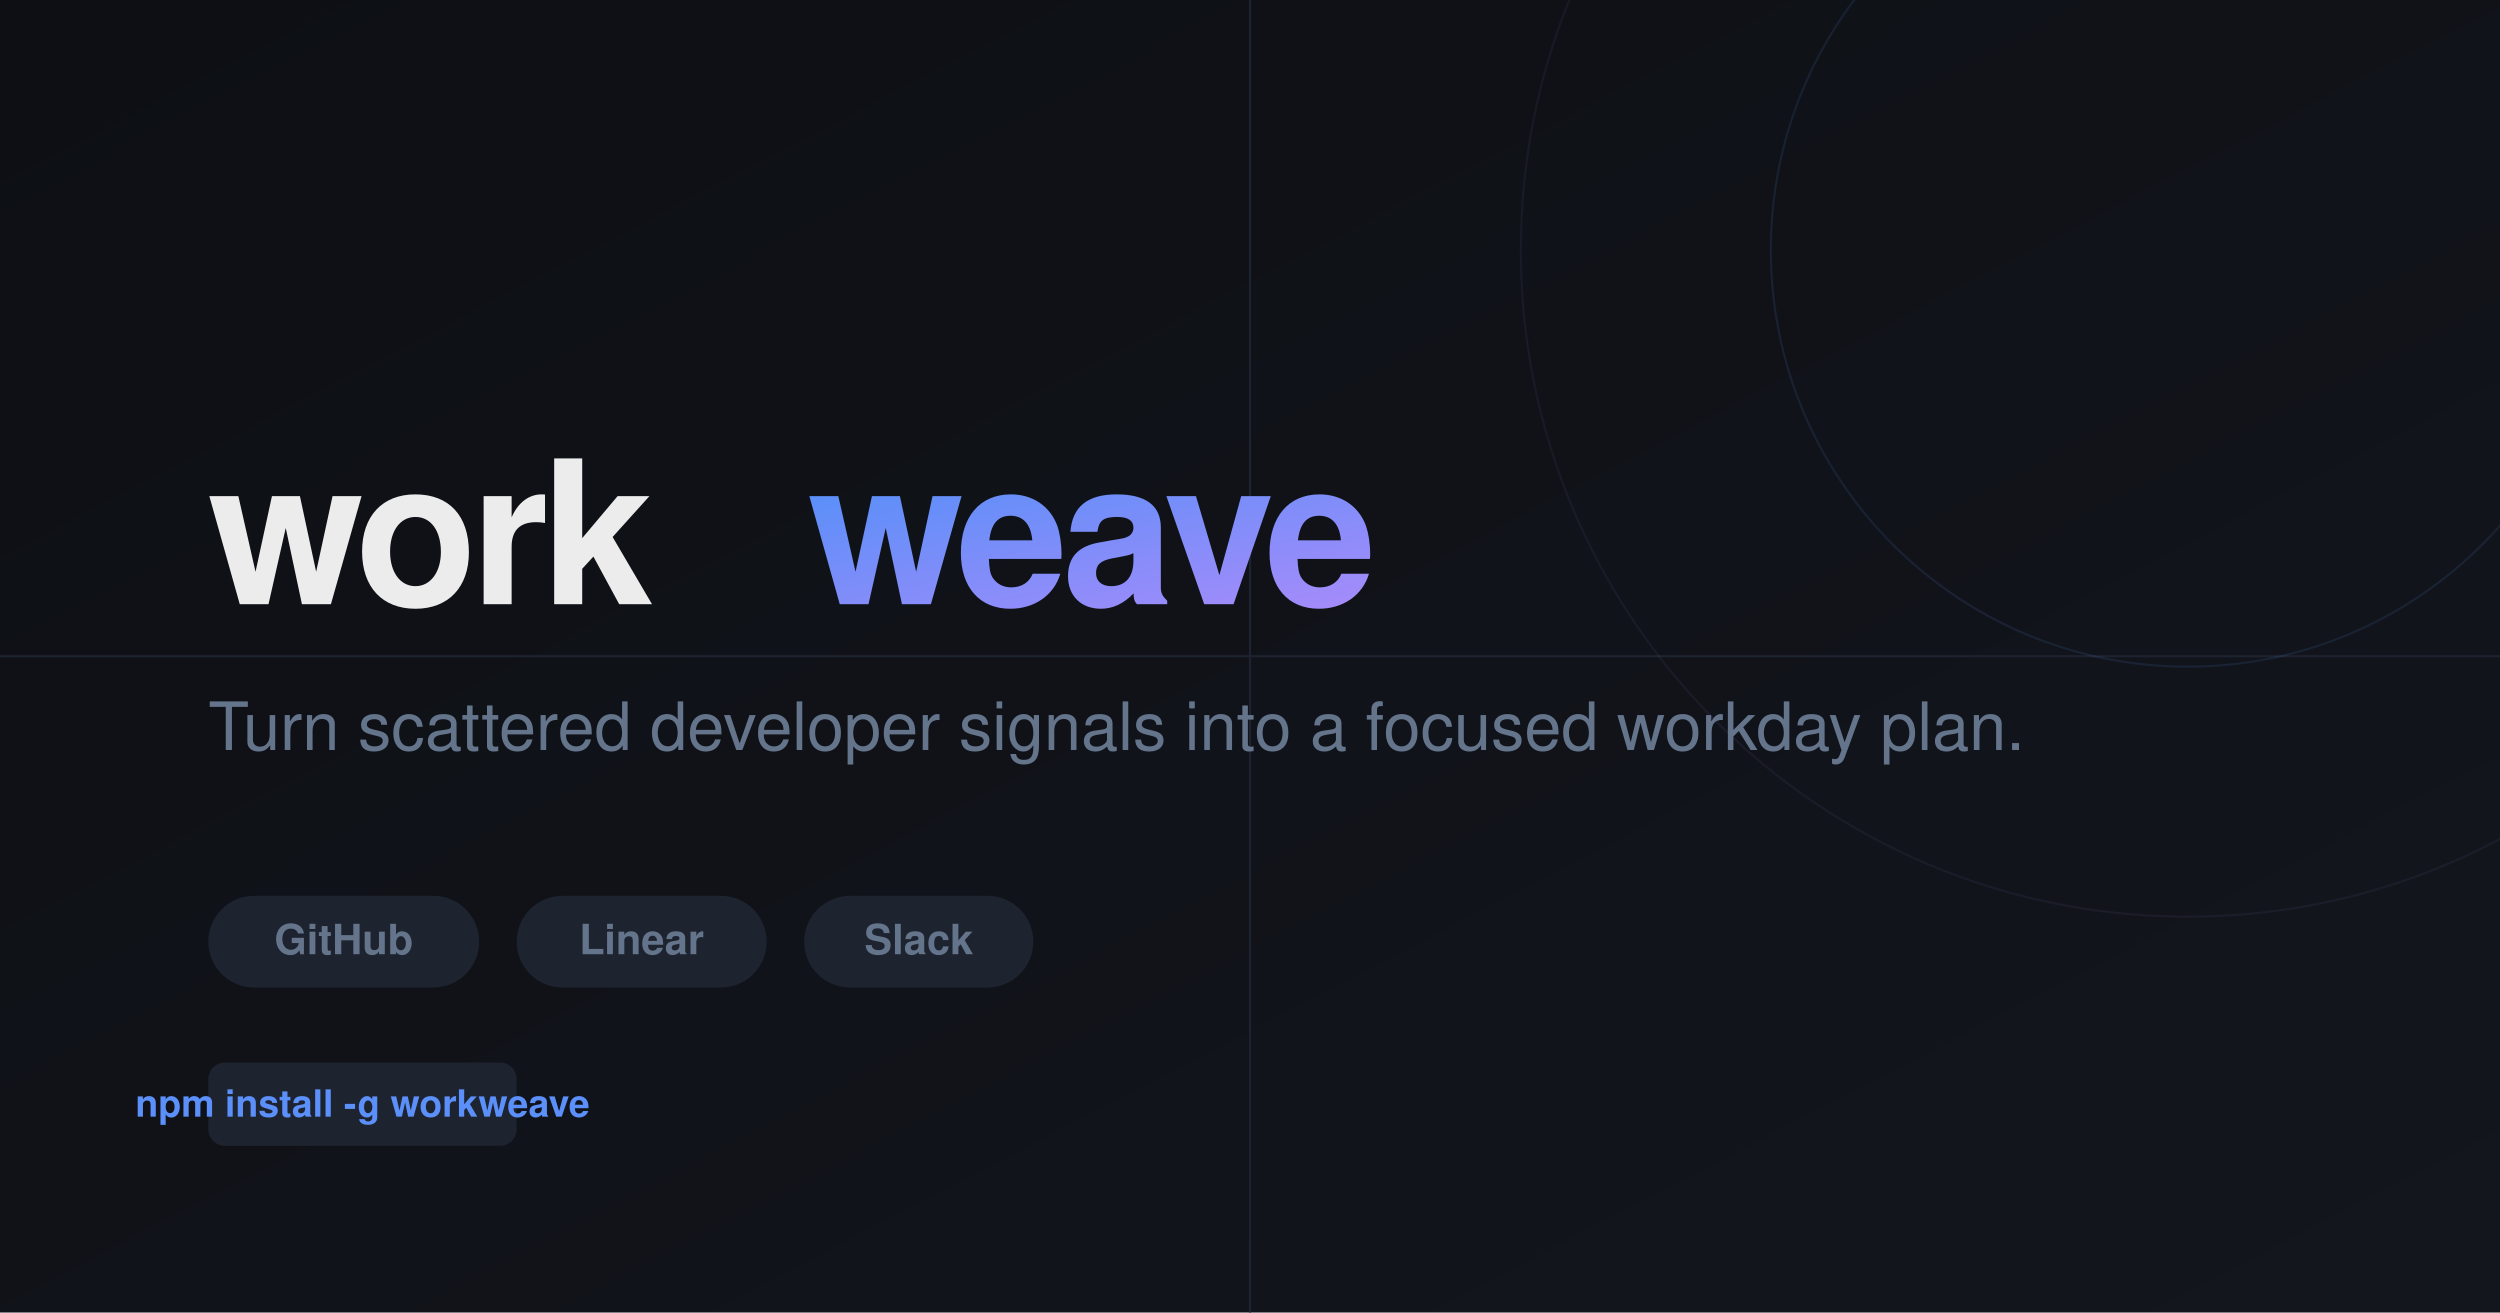
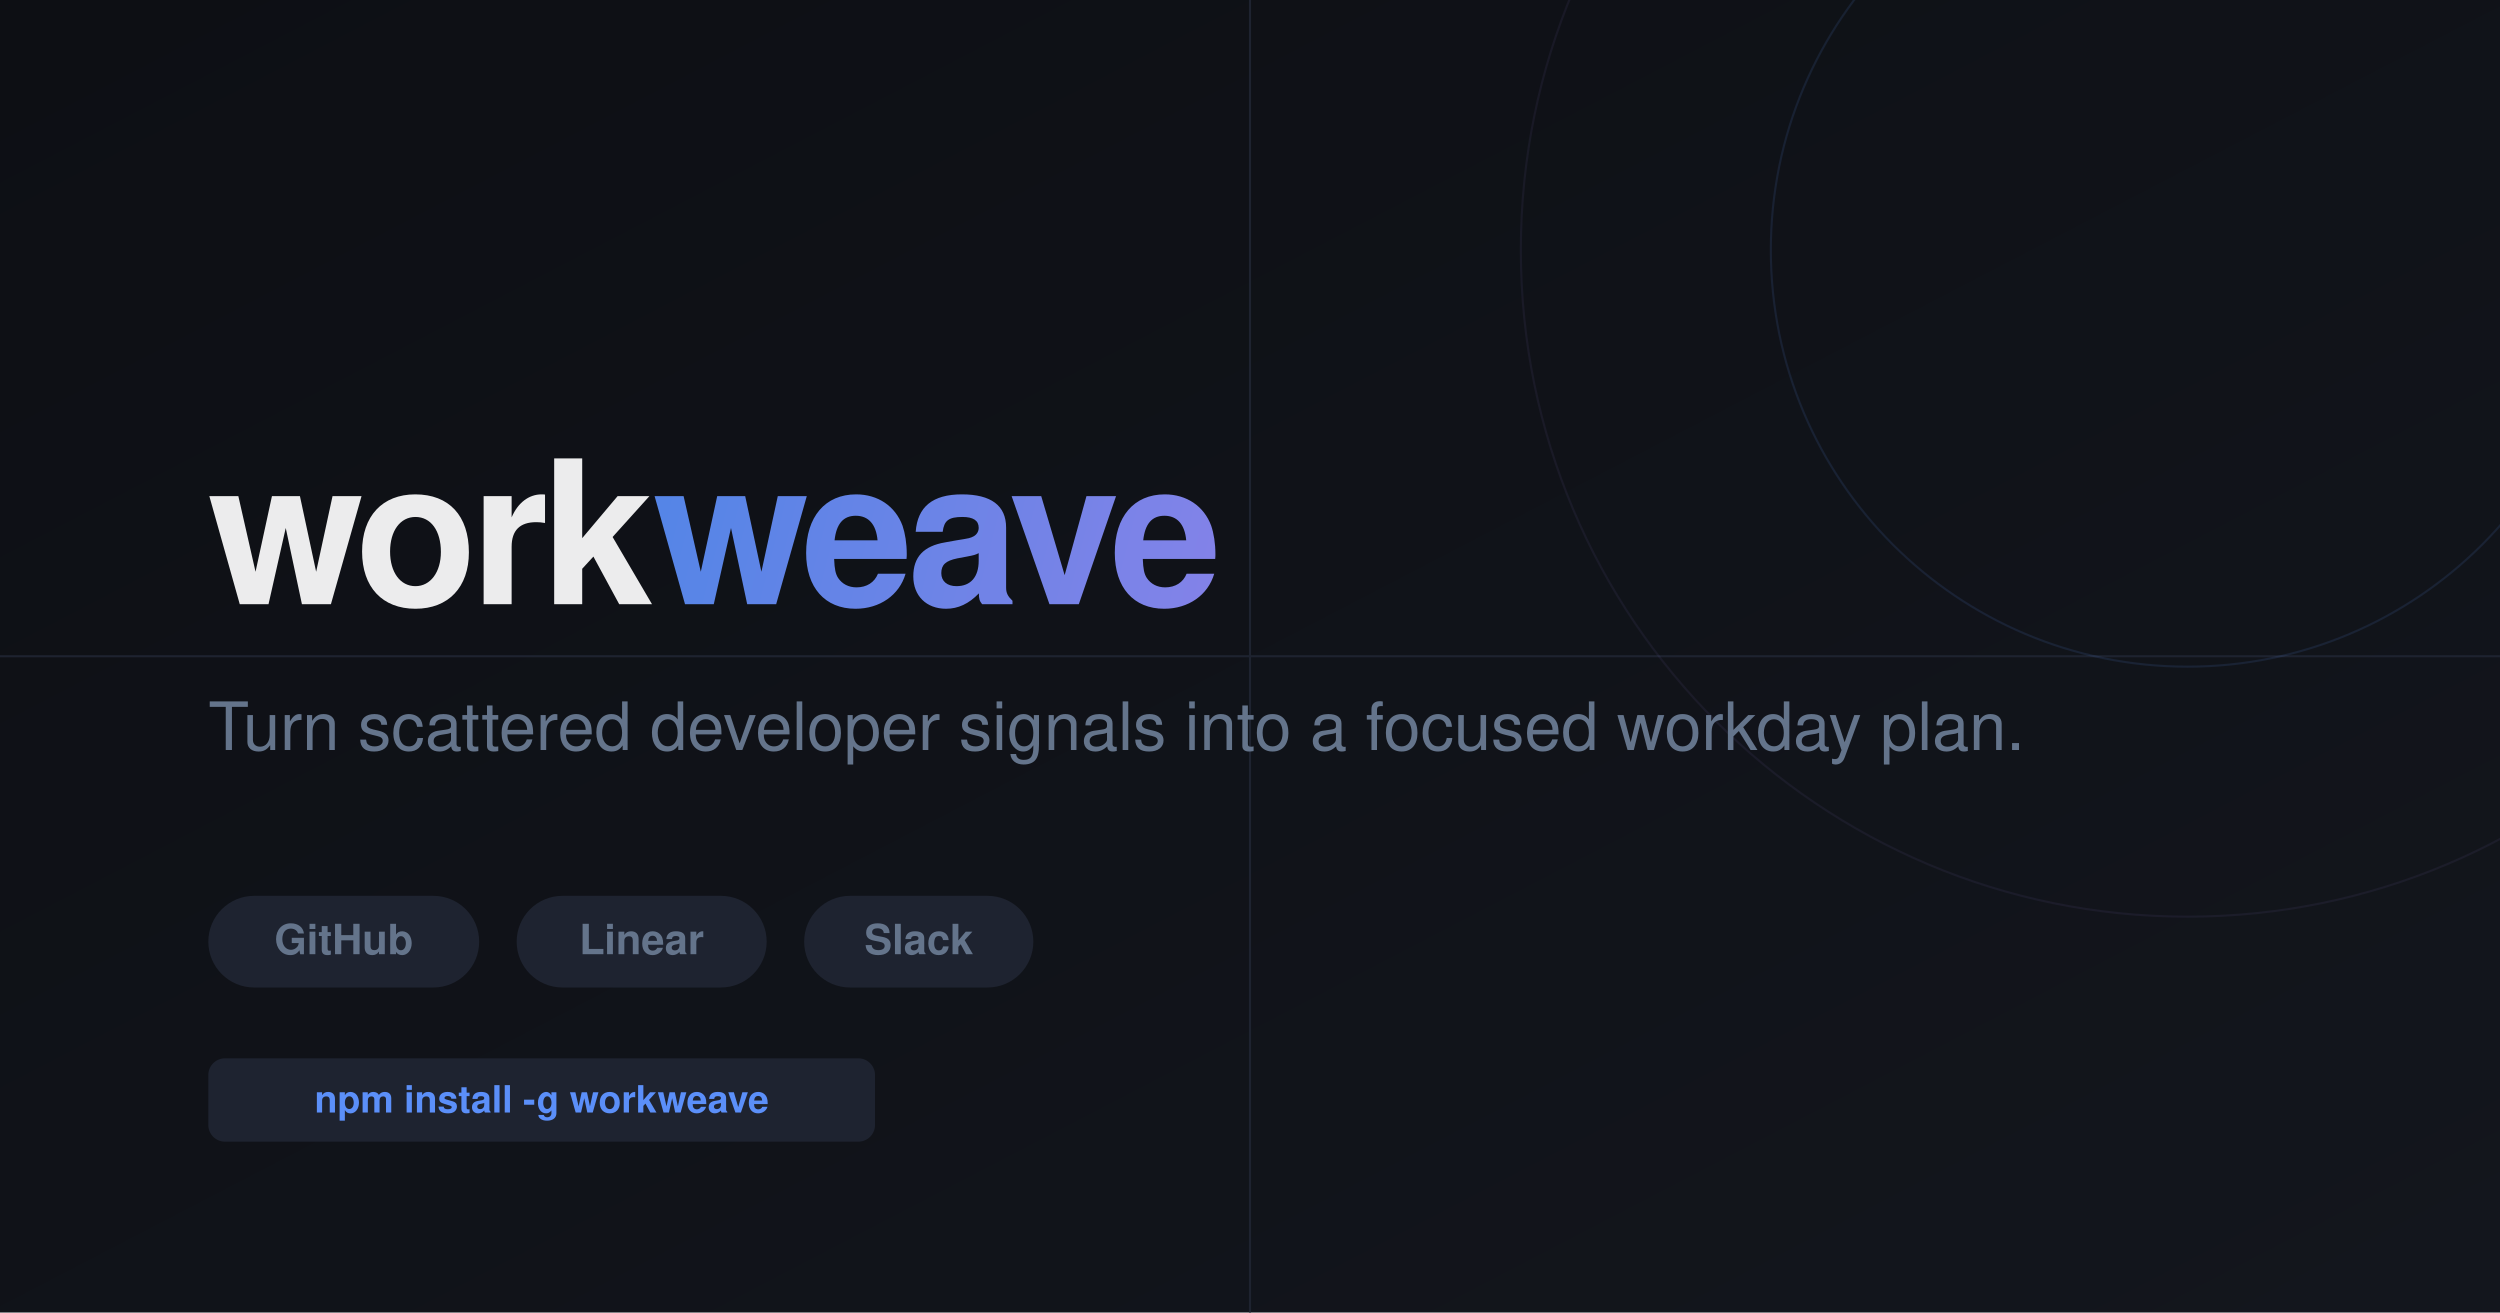
<svg xmlns="http://www.w3.org/2000/svg" width="1200" height="630" viewBox="0 0 1200 630">
  <defs>
-     <linearGradient id="grad" x1="0%" y1="0%" x2="100%" y2="100%">
+     <linearGradient id="grad" gradientUnits="userSpaceOnUse" x1="330" y1="200" x2="720" y2="300">
      <stop offset="0%" style="stop-color:#5b8ff9" />
      <stop offset="100%" style="stop-color:#a78bfa" />
    </linearGradient>
    <linearGradient id="bg" x1="0%" y1="0%" x2="100%" y2="100%">
      <stop offset="0%" style="stop-color:#0d0f14" />
      <stop offset="100%" style="stop-color:#13161d" />
    </linearGradient>
  </defs>
  <rect width="1200" height="630" fill="url(#bg)" />
  <line x1="0" y1="315" x2="1200" y2="315" stroke="#1e2330" stroke-width="1" />
  <line x1="600" y1="0" x2="600" y2="630" stroke="#1e2330" stroke-width="1" />
  <circle cx="1050" cy="120" r="200" fill="none" stroke="#5b8ff9" stroke-width="1" opacity="0.12" />
  <circle cx="1050" cy="120" r="320" fill="none" stroke="#a78bfa" stroke-width="1" opacity="0.07" />
-   <text x="100" y="290" font-family="-apple-system, BlinkMacSystemFont, 'Segoe UI', Helvetica, Arial, sans-serif" font-size="96" font-weight="800" letter-spacing="-3" fill="white" opacity="0.92">work</text>
-   <text x="388" y="290" font-family="-apple-system, BlinkMacSystemFont, 'Segoe UI', Helvetica, Arial, sans-serif" font-size="96" font-weight="800" letter-spacing="-3" fill="url(#grad)">weave</text>
-   <text x="100" y="360" font-family="-apple-system, BlinkMacSystemFont, 'Segoe UI', Helvetica, Arial, sans-serif" font-size="32" font-weight="400" fill="#64748b" letter-spacing="0">Turn scattered developer signals into a focused workday plan.</text>
+   <text x="100" y="290" font-family="-apple-system, BlinkMacSystemFont, 'Segoe UI', Helvetica, Arial, sans-serif" font-size="96" font-weight="800" letter-spacing="-3" fill="white" opacity="0.92">work<tspan fill="url(#grad)" opacity="1">weave</tspan>
+   </text>
+   <text x="100" y="360" font-family="-apple-system, BlinkMacSystemFont, 'Segoe UI', Helvetica, Arial, sans-serif" font-size="32" font-weight="400" fill="#64748b">Turn scattered developer signals into a focused workday plan.</text>
  <rect x="100" y="430" width="130" height="44" rx="22" fill="#1e2330" />
  <text x="165" y="458" font-family="-apple-system, BlinkMacSystemFont, 'Segoe UI', Helvetica, Arial, sans-serif" font-size="20" font-weight="600" fill="#64748b" text-anchor="middle">GitHub</text>
  <rect x="248" y="430" width="120" height="44" rx="22" fill="#1e2330" />
  <text x="308" y="458" font-family="-apple-system, BlinkMacSystemFont, 'Segoe UI', Helvetica, Arial, sans-serif" font-size="20" font-weight="600" fill="#64748b" text-anchor="middle">Linear</text>
  <rect x="386" y="430" width="110" height="44" rx="22" fill="#1e2330" />
  <text x="441" y="458" font-family="-apple-system, BlinkMacSystemFont, 'Segoe UI', Helvetica, Arial, sans-serif" font-size="20" font-weight="600" fill="#64748b" text-anchor="middle">Slack</text>
-   <rect x="100" y="510" width="148" height="40" rx="8" fill="#1e2330" />
-   <text x="174" y="536" font-family="-apple-system, BlinkMacSystemFont, 'Segoe UI', Helvetica, Arial, sans-serif" font-size="18" font-weight="600" fill="#5b8ff9" text-anchor="middle">npm install -g workweave</text>
+   <rect x="100" y="508" width="320" height="40" rx="8" fill="#1e2330" />
+   <text x="260" y="534" font-family="-apple-system, BlinkMacSystemFont, 'Segoe UI', Helvetica, Arial, sans-serif" font-size="18" font-weight="600" fill="#5b8ff9" text-anchor="middle">npm install -g workweave</text>
</svg>
